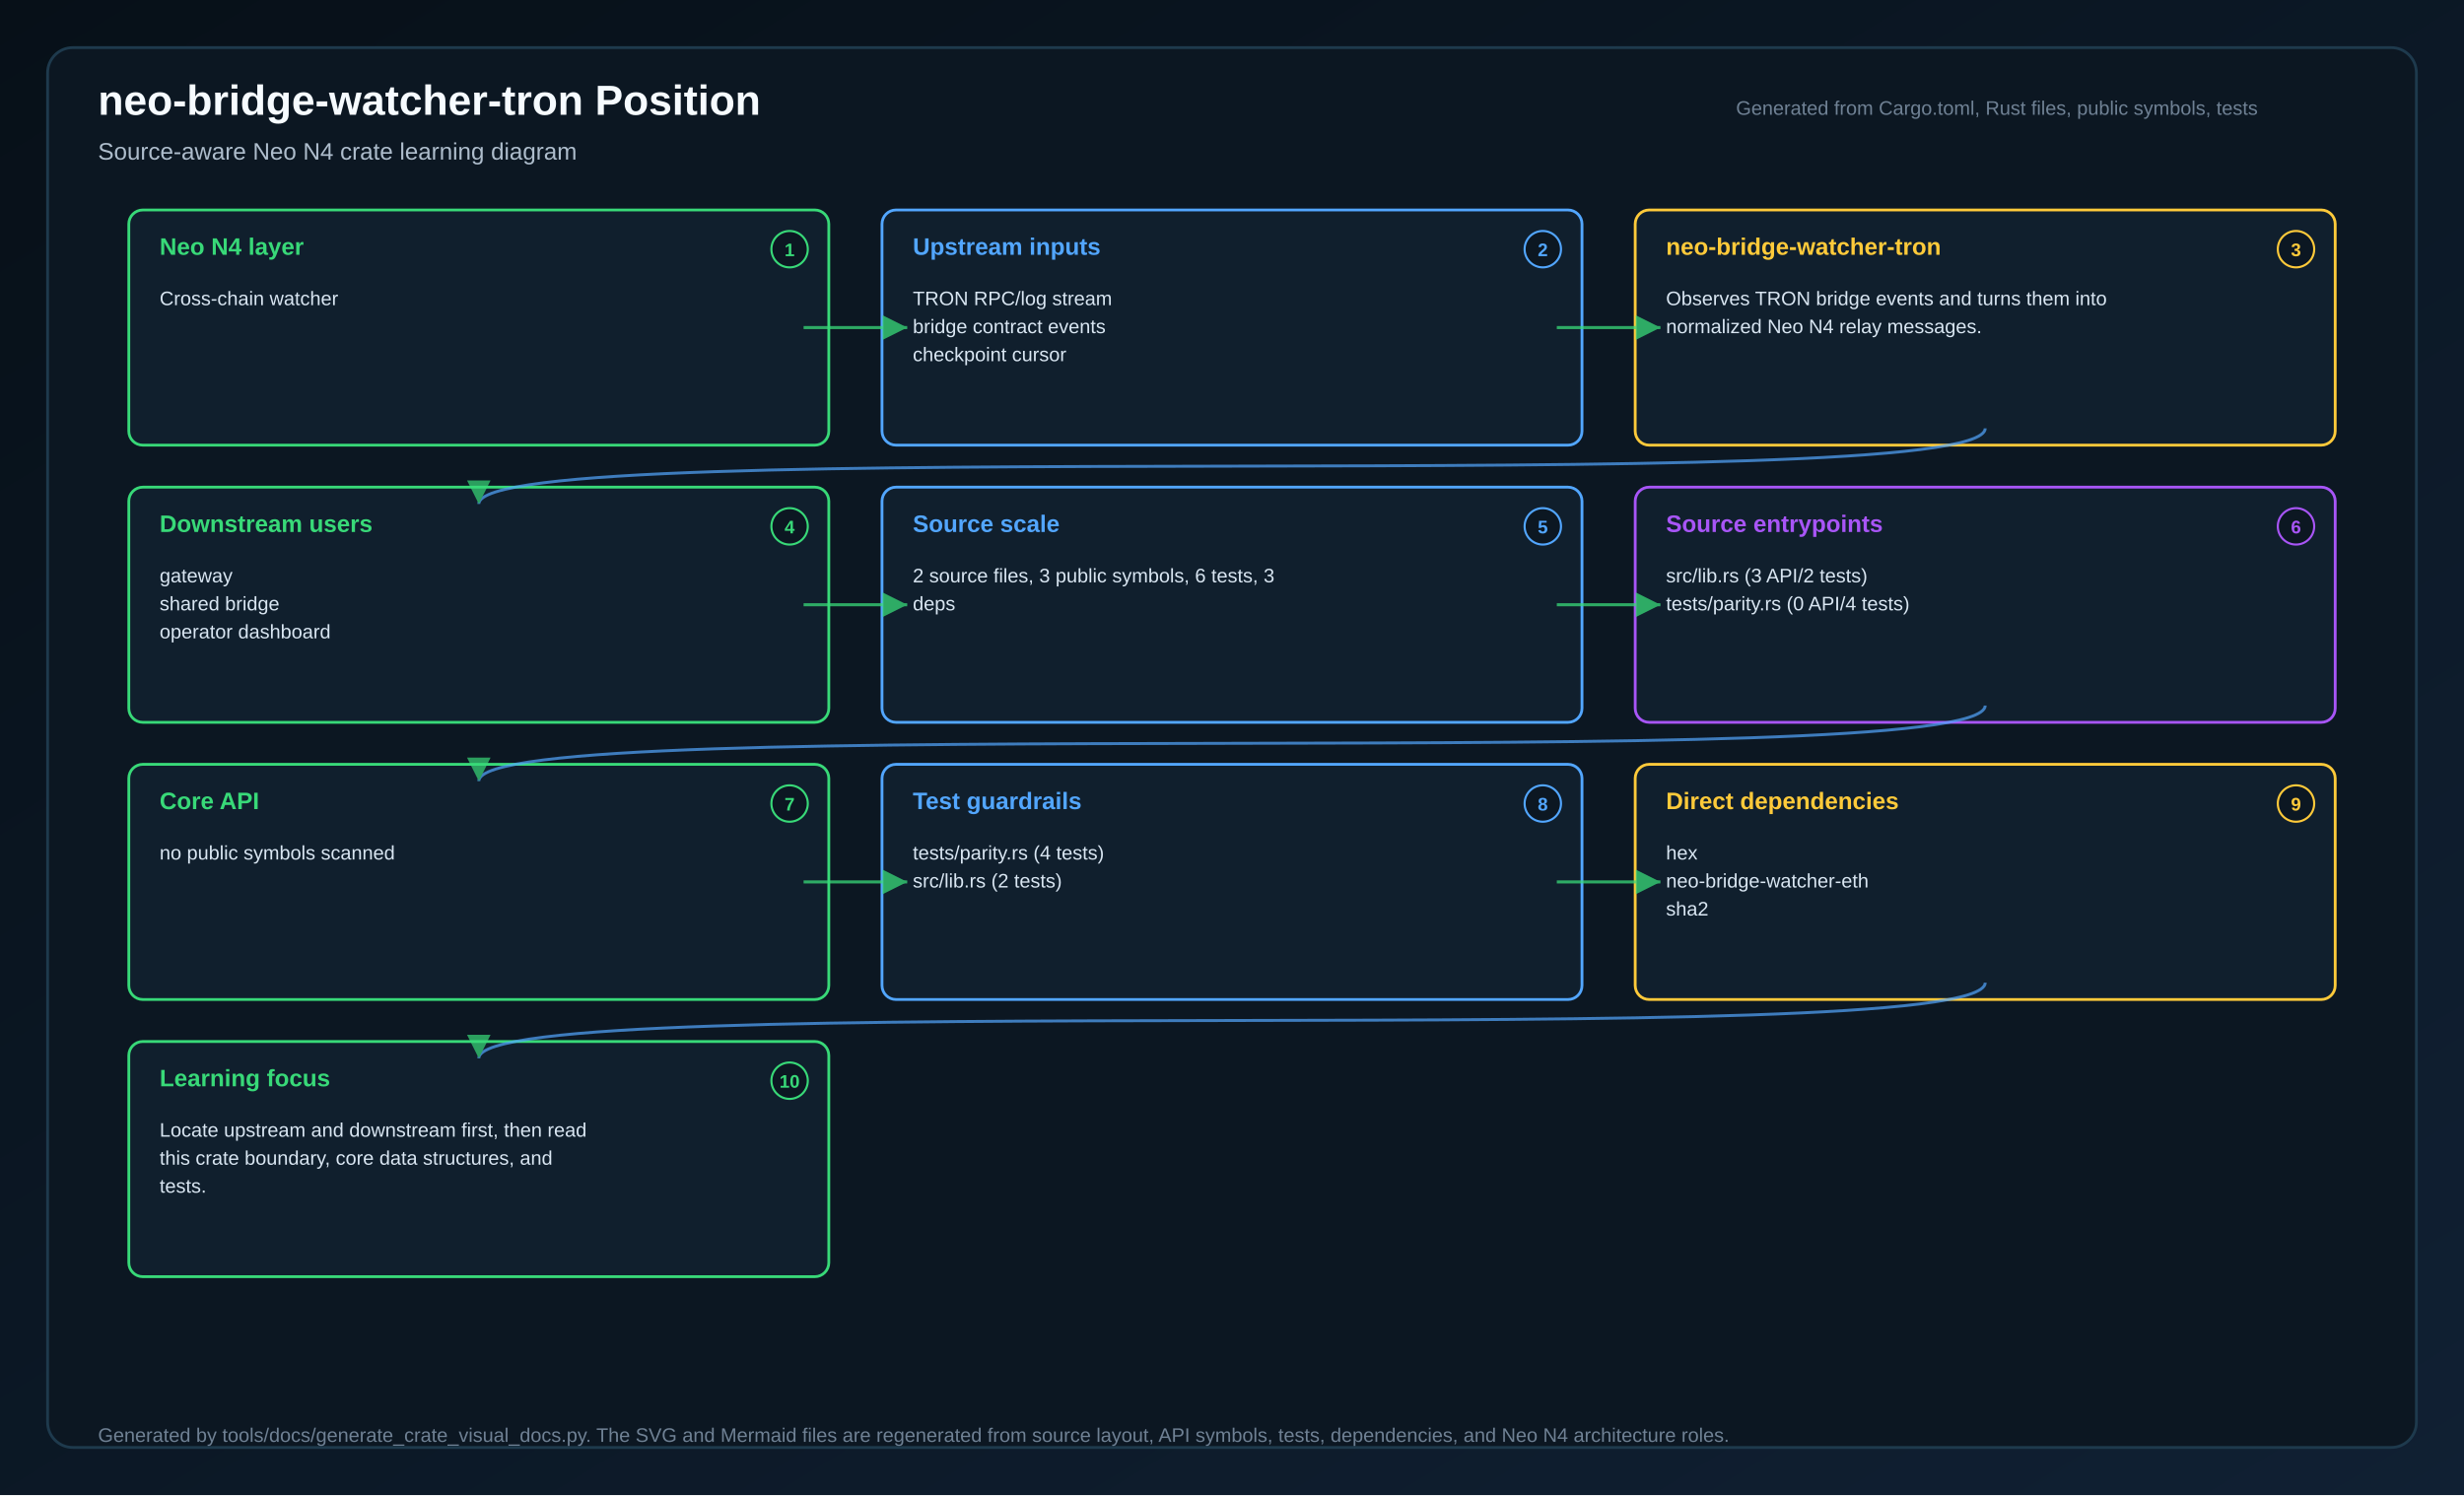
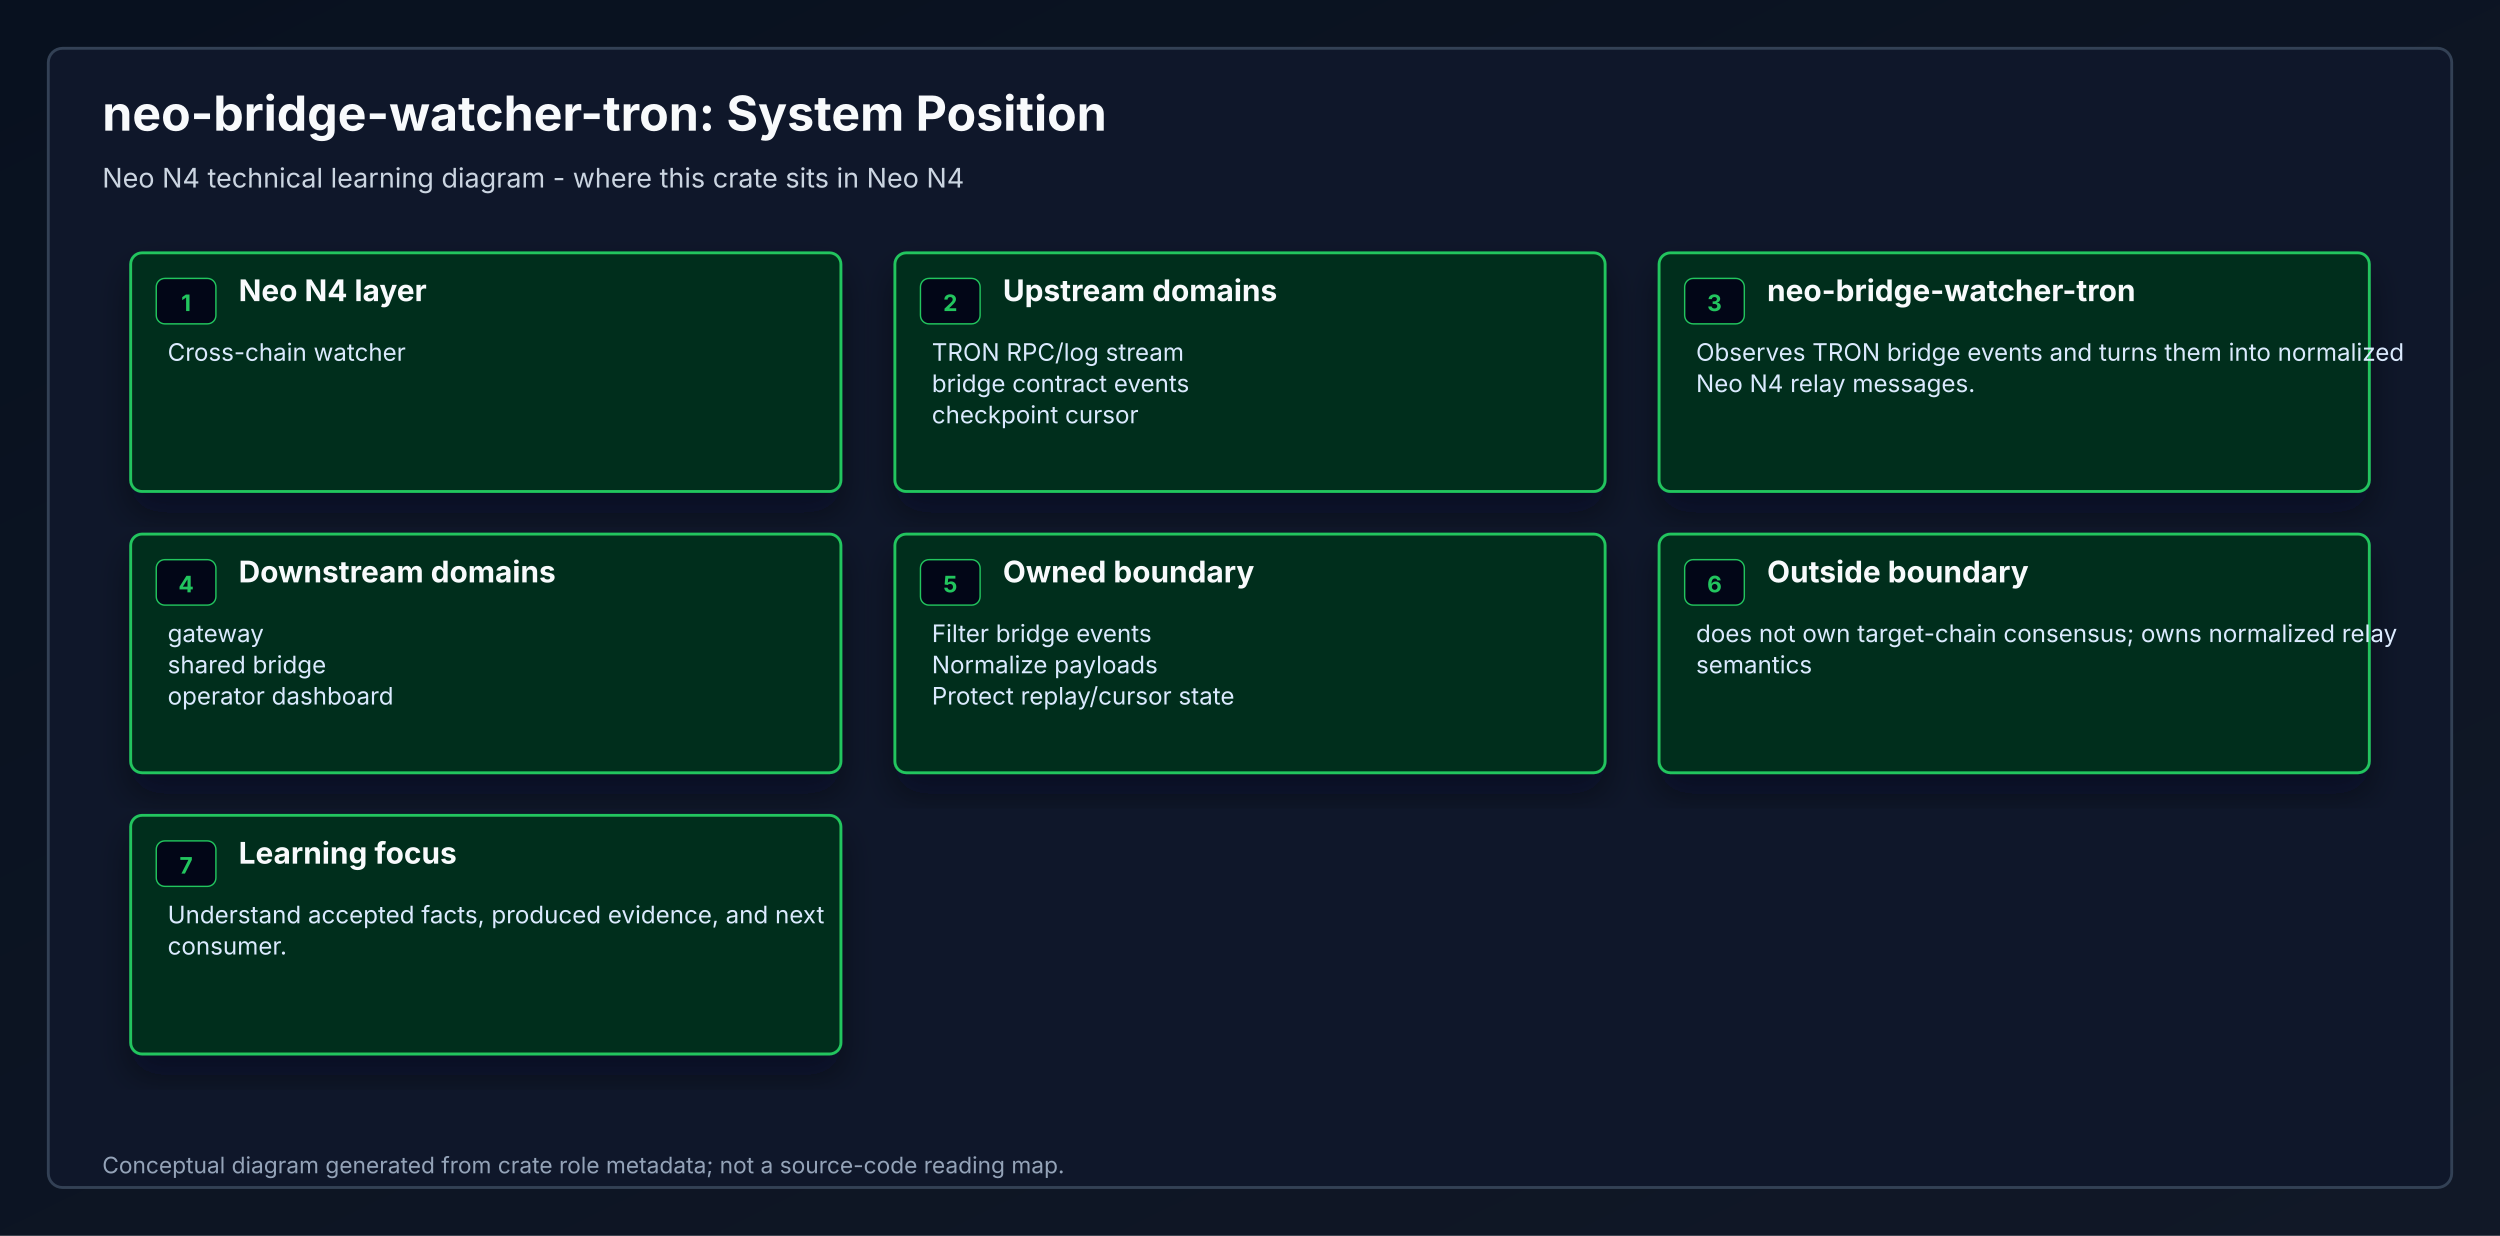
- <svg xmlns="http://www.w3.org/2000/svg" width="1760" height="1068" viewBox="0 0 1760 1068" role="img" aria-label="neo-bridge-watcher-tron Position">
+ <svg xmlns="http://www.w3.org/2000/svg" width="1760" height="870" viewBox="0 0 1760 870" role="img" aria-label="neo-bridge-watcher-tron System Position">
  <defs>
-     <linearGradient id="bg" x1="0" x2="1" y1="0" y2="1">
-       <stop offset="0" stop-color="#071018" />
-       <stop offset="1" stop-color="#102033" />
+     <linearGradient id="bg" x1="0" y1="0" x2="1" y2="1">
+       <stop offset="0%" stop-color="#08111f" />
+       <stop offset="100%" stop-color="#111827" />
    </linearGradient>
-     <marker id="arrow" markerWidth="12" markerHeight="12" refX="10" refY="6" orient="auto">
-       <path d="M2,2 L10,6 L2,10 Z" fill="#38d978" />
-     </marker>
+     <filter id="shadow" x="-15%" y="-15%" width="130%" height="130%">
+       <feDropShadow dx="0" dy="14" stdDeviation="12" flood-color="#020617" flood-opacity="0.42" />
+     </filter>
  </defs>
-   <rect x="0" y="0" width="1760" height="1068" fill="url(#bg)" />
-   <rect x="34" y="34" width="1692" height="1000" rx="18" fill="#0c1722" stroke="#1e3a4d" stroke-width="2" />
-   <text x="70" y="82" fill="#f6fbff" font-size="30" font-family="Segoe UI, Arial, sans-serif" font-weight="700">neo-bridge-watcher-tron Position</text>
-   <text x="70" y="114" fill="#aebdcc" font-size="17" font-family="Segoe UI, Arial, sans-serif">Source-aware Neo N4 crate learning diagram</text>
-   <text x="1240" y="82" fill="#6f8194" font-size="14" font-family="Segoe UI, Arial, sans-serif">Generated from Cargo.toml, Rust files, public symbols, tests</text>
-   <rect x="92" y="150" width="500" height="168" rx="10" fill="#101f2d" stroke="#38d978" stroke-width="2" />
-   <circle cx="564" cy="178" r="13" fill="#0c1722" stroke="#38d978" stroke-width="1.5" />
-   <text x="564" y="183" text-anchor="middle" fill="#38d978" font-size="13" font-family="Segoe UI, Arial, sans-serif" font-weight="700">1</text>
-   <text x="114" y="182" fill="#38d978" font-size="17" font-family="Segoe UI, Arial, sans-serif" font-weight="700">Neo N4 layer</text>
-   <text x="114" y="218" fill="#d9e6f2" font-size="14" font-family="Segoe UI, Arial, sans-serif">Cross-chain watcher</text>
-   <rect x="630" y="150" width="500" height="168" rx="10" fill="#101f2d" stroke="#52a6ff" stroke-width="2" />
-   <circle cx="1102" cy="178" r="13" fill="#0c1722" stroke="#52a6ff" stroke-width="1.5" />
-   <text x="1102" y="183" text-anchor="middle" fill="#52a6ff" font-size="13" font-family="Segoe UI, Arial, sans-serif" font-weight="700">2</text>
-   <text x="652" y="182" fill="#52a6ff" font-size="17" font-family="Segoe UI, Arial, sans-serif" font-weight="700">Upstream inputs</text>
-   <text x="652" y="218" fill="#d9e6f2" font-size="14" font-family="Segoe UI, Arial, sans-serif">TRON RPC/log stream</text>
-   <text x="652" y="238" fill="#d9e6f2" font-size="14" font-family="Segoe UI, Arial, sans-serif">bridge contract events</text>
-   <text x="652" y="258" fill="#d9e6f2" font-size="14" font-family="Segoe UI, Arial, sans-serif">checkpoint cursor</text>
-   <rect x="1168" y="150" width="500" height="168" rx="10" fill="#101f2d" stroke="#ffca3a" stroke-width="2" />
-   <circle cx="1640" cy="178" r="13" fill="#0c1722" stroke="#ffca3a" stroke-width="1.5" />
-   <text x="1640" y="183" text-anchor="middle" fill="#ffca3a" font-size="13" font-family="Segoe UI, Arial, sans-serif" font-weight="700">3</text>
-   <text x="1190" y="182" fill="#ffca3a" font-size="17" font-family="Segoe UI, Arial, sans-serif" font-weight="700">neo-bridge-watcher-tron</text>
-   <text x="1190" y="218" fill="#d9e6f2" font-size="14" font-family="Segoe UI, Arial, sans-serif">Observes TRON bridge events and turns them into</text>
-   <text x="1190" y="238" fill="#d9e6f2" font-size="14" font-family="Segoe UI, Arial, sans-serif">normalized Neo N4 relay messages.</text>
-   <rect x="92" y="348" width="500" height="168" rx="10" fill="#101f2d" stroke="#38d978" stroke-width="2" />
-   <circle cx="564" cy="376" r="13" fill="#0c1722" stroke="#38d978" stroke-width="1.5" />
-   <text x="564" y="381" text-anchor="middle" fill="#38d978" font-size="13" font-family="Segoe UI, Arial, sans-serif" font-weight="700">4</text>
-   <text x="114" y="380" fill="#38d978" font-size="17" font-family="Segoe UI, Arial, sans-serif" font-weight="700">Downstream users</text>
-   <text x="114" y="416" fill="#d9e6f2" font-size="14" font-family="Segoe UI, Arial, sans-serif">gateway</text>
-   <text x="114" y="436" fill="#d9e6f2" font-size="14" font-family="Segoe UI, Arial, sans-serif">shared bridge</text>
-   <text x="114" y="456" fill="#d9e6f2" font-size="14" font-family="Segoe UI, Arial, sans-serif">operator dashboard</text>
-   <rect x="630" y="348" width="500" height="168" rx="10" fill="#101f2d" stroke="#52a6ff" stroke-width="2" />
-   <circle cx="1102" cy="376" r="13" fill="#0c1722" stroke="#52a6ff" stroke-width="1.5" />
-   <text x="1102" y="381" text-anchor="middle" fill="#52a6ff" font-size="13" font-family="Segoe UI, Arial, sans-serif" font-weight="700">5</text>
-   <text x="652" y="380" fill="#52a6ff" font-size="17" font-family="Segoe UI, Arial, sans-serif" font-weight="700">Source scale</text>
-   <text x="652" y="416" fill="#d9e6f2" font-size="14" font-family="Segoe UI, Arial, sans-serif">2 source files, 3 public symbols, 6 tests, 3</text>
-   <text x="652" y="436" fill="#d9e6f2" font-size="14" font-family="Segoe UI, Arial, sans-serif">deps</text>
-   <rect x="1168" y="348" width="500" height="168" rx="10" fill="#101f2d" stroke="#a855f7" stroke-width="2" />
-   <circle cx="1640" cy="376" r="13" fill="#0c1722" stroke="#a855f7" stroke-width="1.5" />
-   <text x="1640" y="381" text-anchor="middle" fill="#a855f7" font-size="13" font-family="Segoe UI, Arial, sans-serif" font-weight="700">6</text>
-   <text x="1190" y="380" fill="#a855f7" font-size="17" font-family="Segoe UI, Arial, sans-serif" font-weight="700">Source entrypoints</text>
-   <text x="1190" y="416" fill="#d9e6f2" font-size="14" font-family="Segoe UI, Arial, sans-serif">src/lib.rs (3 API/2 tests)</text>
-   <text x="1190" y="436" fill="#d9e6f2" font-size="14" font-family="Segoe UI, Arial, sans-serif">tests/parity.rs (0 API/4 tests)</text>
-   <rect x="92" y="546" width="500" height="168" rx="10" fill="#101f2d" stroke="#38d978" stroke-width="2" />
-   <circle cx="564" cy="574" r="13" fill="#0c1722" stroke="#38d978" stroke-width="1.5" />
-   <text x="564" y="579" text-anchor="middle" fill="#38d978" font-size="13" font-family="Segoe UI, Arial, sans-serif" font-weight="700">7</text>
-   <text x="114" y="578" fill="#38d978" font-size="17" font-family="Segoe UI, Arial, sans-serif" font-weight="700">Core API</text>
-   <text x="114" y="614" fill="#d9e6f2" font-size="14" font-family="Segoe UI, Arial, sans-serif">no public symbols scanned</text>
-   <rect x="630" y="546" width="500" height="168" rx="10" fill="#101f2d" stroke="#52a6ff" stroke-width="2" />
-   <circle cx="1102" cy="574" r="13" fill="#0c1722" stroke="#52a6ff" stroke-width="1.5" />
-   <text x="1102" y="579" text-anchor="middle" fill="#52a6ff" font-size="13" font-family="Segoe UI, Arial, sans-serif" font-weight="700">8</text>
-   <text x="652" y="578" fill="#52a6ff" font-size="17" font-family="Segoe UI, Arial, sans-serif" font-weight="700">Test guardrails</text>
-   <text x="652" y="614" fill="#d9e6f2" font-size="14" font-family="Segoe UI, Arial, sans-serif">tests/parity.rs (4 tests)</text>
-   <text x="652" y="634" fill="#d9e6f2" font-size="14" font-family="Segoe UI, Arial, sans-serif">src/lib.rs (2 tests)</text>
-   <rect x="1168" y="546" width="500" height="168" rx="10" fill="#101f2d" stroke="#ffca3a" stroke-width="2" />
-   <circle cx="1640" cy="574" r="13" fill="#0c1722" stroke="#ffca3a" stroke-width="1.5" />
-   <text x="1640" y="579" text-anchor="middle" fill="#ffca3a" font-size="13" font-family="Segoe UI, Arial, sans-serif" font-weight="700">9</text>
-   <text x="1190" y="578" fill="#ffca3a" font-size="17" font-family="Segoe UI, Arial, sans-serif" font-weight="700">Direct dependencies</text>
-   <text x="1190" y="614" fill="#d9e6f2" font-size="14" font-family="Segoe UI, Arial, sans-serif">hex</text>
-   <text x="1190" y="634" fill="#d9e6f2" font-size="14" font-family="Segoe UI, Arial, sans-serif">neo-bridge-watcher-eth</text>
-   <text x="1190" y="654" fill="#d9e6f2" font-size="14" font-family="Segoe UI, Arial, sans-serif">sha2</text>
-   <rect x="92" y="744" width="500" height="168" rx="10" fill="#101f2d" stroke="#38d978" stroke-width="2" />
-   <circle cx="564" cy="772" r="13" fill="#0c1722" stroke="#38d978" stroke-width="1.5" />
-   <text x="564" y="777" text-anchor="middle" fill="#38d978" font-size="13" font-family="Segoe UI, Arial, sans-serif" font-weight="700">10</text>
-   <text x="114" y="776" fill="#38d978" font-size="17" font-family="Segoe UI, Arial, sans-serif" font-weight="700">Learning focus</text>
-   <text x="114" y="812" fill="#d9e6f2" font-size="14" font-family="Segoe UI, Arial, sans-serif">Locate upstream and downstream first, then read</text>
-   <text x="114" y="832" fill="#d9e6f2" font-size="14" font-family="Segoe UI, Arial, sans-serif">this crate boundary, core data structures, and</text>
-   <text x="114" y="852" fill="#d9e6f2" font-size="14" font-family="Segoe UI, Arial, sans-serif">tests.</text>
-   <line x1="574" y1="234" x2="648" y2="234" stroke="#38d978" stroke-width="2.2" marker-end="url(#arrow)" opacity="0.75" />
-   <line x1="1112" y1="234" x2="1186" y2="234" stroke="#38d978" stroke-width="2.2" marker-end="url(#arrow)" opacity="0.75" />
-   <line x1="574" y1="432" x2="648" y2="432" stroke="#38d978" stroke-width="2.2" marker-end="url(#arrow)" opacity="0.75" />
-   <line x1="1112" y1="432" x2="1186" y2="432" stroke="#38d978" stroke-width="2.2" marker-end="url(#arrow)" opacity="0.75" />
-   <line x1="574" y1="630" x2="648" y2="630" stroke="#38d978" stroke-width="2.2" marker-end="url(#arrow)" opacity="0.75" />
-   <line x1="1112" y1="630" x2="1186" y2="630" stroke="#38d978" stroke-width="2.2" marker-end="url(#arrow)" opacity="0.75" />
-   <path d="M1418 306 C1418 358, 342 308, 342 360" stroke="#52a6ff" stroke-width="2.1" fill="none" marker-end="url(#arrow)" opacity="0.7" />
-   <path d="M1418 504 C1418 556, 342 506, 342 558" stroke="#52a6ff" stroke-width="2.1" fill="none" marker-end="url(#arrow)" opacity="0.7" />
-   <path d="M1418 702 C1418 754, 342 704, 342 756" stroke="#52a6ff" stroke-width="2.1" fill="none" marker-end="url(#arrow)" opacity="0.7" />
-   <text x="70" y="1030" fill="#6f8194" font-size="14" font-family="Segoe UI, Arial, sans-serif">Generated by tools/docs/generate_crate_visual_docs.py. The SVG and Mermaid files are regenerated from source layout, API symbols, tests, dependencies, and Neo N4 architecture roles.</text>
+   <rect width="1760" height="100%" fill="url(#bg)" />
+   <rect x="34" y="34" width="1692" height="802" rx="10" fill="#0f172a" stroke="#334155" stroke-width="2" />
+   <text x="72" y="92" fill="#f8fafc" font-family="Inter,Segoe UI,Arial,sans-serif" font-size="34" font-weight="700">neo-bridge-watcher-tron: System Position</text>
+   <text x="72" y="132" fill="#cbd5e1" font-family="Inter,Segoe UI,Arial,sans-serif" font-size="19">Neo N4 technical learning diagram - where this crate sits in Neo N4</text>
+   <rect x="92" y="178" width="500" height="168" rx="8" fill="#052e1a" stroke="#22c55e" stroke-width="2" filter="url(#shadow)" />
+   <rect x="110" y="196" width="42" height="32" rx="6" fill="#020617" stroke="#22c55e" stroke-width="1" />
+   <text x="131" y="219" text-anchor="middle" fill="#22c55e" font-family="Inter,Segoe UI,Arial,sans-serif" font-size="16" font-weight="700">1</text>
+   <text x="168" y="212" fill="#f8fafc" font-family="Inter,Segoe UI,Arial,sans-serif" font-size="21" font-weight="700">Neo N4 layer</text>
+   <text x="118" y="254" fill="#dbeafe" font-family="Inter,Segoe UI,Arial,sans-serif" font-size="17">Cross-chain watcher</text>
+   <rect x="630" y="178" width="500" height="168" rx="8" fill="#052e1a" stroke="#22c55e" stroke-width="2" filter="url(#shadow)" />
+   <rect x="648" y="196" width="42" height="32" rx="6" fill="#020617" stroke="#22c55e" stroke-width="1" />
+   <text x="669" y="219" text-anchor="middle" fill="#22c55e" font-family="Inter,Segoe UI,Arial,sans-serif" font-size="16" font-weight="700">2</text>
+   <text x="706" y="212" fill="#f8fafc" font-family="Inter,Segoe UI,Arial,sans-serif" font-size="21" font-weight="700">Upstream domains</text>
+   <text x="656" y="254" fill="#dbeafe" font-family="Inter,Segoe UI,Arial,sans-serif" font-size="17">TRON RPC/log stream</text>
+   <text x="656" y="276" fill="#dbeafe" font-family="Inter,Segoe UI,Arial,sans-serif" font-size="17">bridge contract events</text>
+   <text x="656" y="298" fill="#dbeafe" font-family="Inter,Segoe UI,Arial,sans-serif" font-size="17">checkpoint cursor</text>
+   <rect x="1168" y="178" width="500" height="168" rx="8" fill="#052e1a" stroke="#22c55e" stroke-width="2" filter="url(#shadow)" />
+   <rect x="1186" y="196" width="42" height="32" rx="6" fill="#020617" stroke="#22c55e" stroke-width="1" />
+   <text x="1207" y="219" text-anchor="middle" fill="#22c55e" font-family="Inter,Segoe UI,Arial,sans-serif" font-size="16" font-weight="700">3</text>
+   <text x="1244" y="212" fill="#f8fafc" font-family="Inter,Segoe UI,Arial,sans-serif" font-size="21" font-weight="700">neo-bridge-watcher-tron</text>
+   <text x="1194" y="254" fill="#dbeafe" font-family="Inter,Segoe UI,Arial,sans-serif" font-size="17">Observes TRON bridge events and turns them into normalized</text>
+   <text x="1194" y="276" fill="#dbeafe" font-family="Inter,Segoe UI,Arial,sans-serif" font-size="17">Neo N4 relay messages.</text>
+   <rect x="92" y="376" width="500" height="168" rx="8" fill="#052e1a" stroke="#22c55e" stroke-width="2" filter="url(#shadow)" />
+   <rect x="110" y="394" width="42" height="32" rx="6" fill="#020617" stroke="#22c55e" stroke-width="1" />
+   <text x="131" y="417" text-anchor="middle" fill="#22c55e" font-family="Inter,Segoe UI,Arial,sans-serif" font-size="16" font-weight="700">4</text>
+   <text x="168" y="410" fill="#f8fafc" font-family="Inter,Segoe UI,Arial,sans-serif" font-size="21" font-weight="700">Downstream domains</text>
+   <text x="118" y="452" fill="#dbeafe" font-family="Inter,Segoe UI,Arial,sans-serif" font-size="17">gateway</text>
+   <text x="118" y="474" fill="#dbeafe" font-family="Inter,Segoe UI,Arial,sans-serif" font-size="17">shared bridge</text>
+   <text x="118" y="496" fill="#dbeafe" font-family="Inter,Segoe UI,Arial,sans-serif" font-size="17">operator dashboard</text>
+   <rect x="630" y="376" width="500" height="168" rx="8" fill="#052e1a" stroke="#22c55e" stroke-width="2" filter="url(#shadow)" />
+   <rect x="648" y="394" width="42" height="32" rx="6" fill="#020617" stroke="#22c55e" stroke-width="1" />
+   <text x="669" y="417" text-anchor="middle" fill="#22c55e" font-family="Inter,Segoe UI,Arial,sans-serif" font-size="16" font-weight="700">5</text>
+   <text x="706" y="410" fill="#f8fafc" font-family="Inter,Segoe UI,Arial,sans-serif" font-size="21" font-weight="700">Owned boundary</text>
+   <text x="656" y="452" fill="#dbeafe" font-family="Inter,Segoe UI,Arial,sans-serif" font-size="17">Filter bridge events</text>
+   <text x="656" y="474" fill="#dbeafe" font-family="Inter,Segoe UI,Arial,sans-serif" font-size="17">Normalize payloads</text>
+   <text x="656" y="496" fill="#dbeafe" font-family="Inter,Segoe UI,Arial,sans-serif" font-size="17">Protect replay/cursor state</text>
+   <rect x="1168" y="376" width="500" height="168" rx="8" fill="#052e1a" stroke="#22c55e" stroke-width="2" filter="url(#shadow)" />
+   <rect x="1186" y="394" width="42" height="32" rx="6" fill="#020617" stroke="#22c55e" stroke-width="1" />
+   <text x="1207" y="417" text-anchor="middle" fill="#22c55e" font-family="Inter,Segoe UI,Arial,sans-serif" font-size="16" font-weight="700">6</text>
+   <text x="1244" y="410" fill="#f8fafc" font-family="Inter,Segoe UI,Arial,sans-serif" font-size="21" font-weight="700">Outside boundary</text>
+   <text x="1194" y="452" fill="#dbeafe" font-family="Inter,Segoe UI,Arial,sans-serif" font-size="17">does not own target-chain consensus; owns normalized relay</text>
+   <text x="1194" y="474" fill="#dbeafe" font-family="Inter,Segoe UI,Arial,sans-serif" font-size="17">semantics</text>
+   <rect x="92" y="574" width="500" height="168" rx="8" fill="#052e1a" stroke="#22c55e" stroke-width="2" filter="url(#shadow)" />
+   <rect x="110" y="592" width="42" height="32" rx="6" fill="#020617" stroke="#22c55e" stroke-width="1" />
+   <text x="131" y="615" text-anchor="middle" fill="#22c55e" font-family="Inter,Segoe UI,Arial,sans-serif" font-size="16" font-weight="700">7</text>
+   <text x="168" y="608" fill="#f8fafc" font-family="Inter,Segoe UI,Arial,sans-serif" font-size="21" font-weight="700">Learning focus</text>
+   <text x="118" y="650" fill="#dbeafe" font-family="Inter,Segoe UI,Arial,sans-serif" font-size="17">Understand accepted facts, produced evidence, and next</text>
+   <text x="118" y="672" fill="#dbeafe" font-family="Inter,Segoe UI,Arial,sans-serif" font-size="17">consumer.</text>
+   <text x="72" y="826" fill="#94a3b8" font-family="Inter,Segoe UI,Arial,sans-serif" font-size="16">Conceptual diagram generated from crate role metadata; not a source-code reading map.</text>
</svg>
